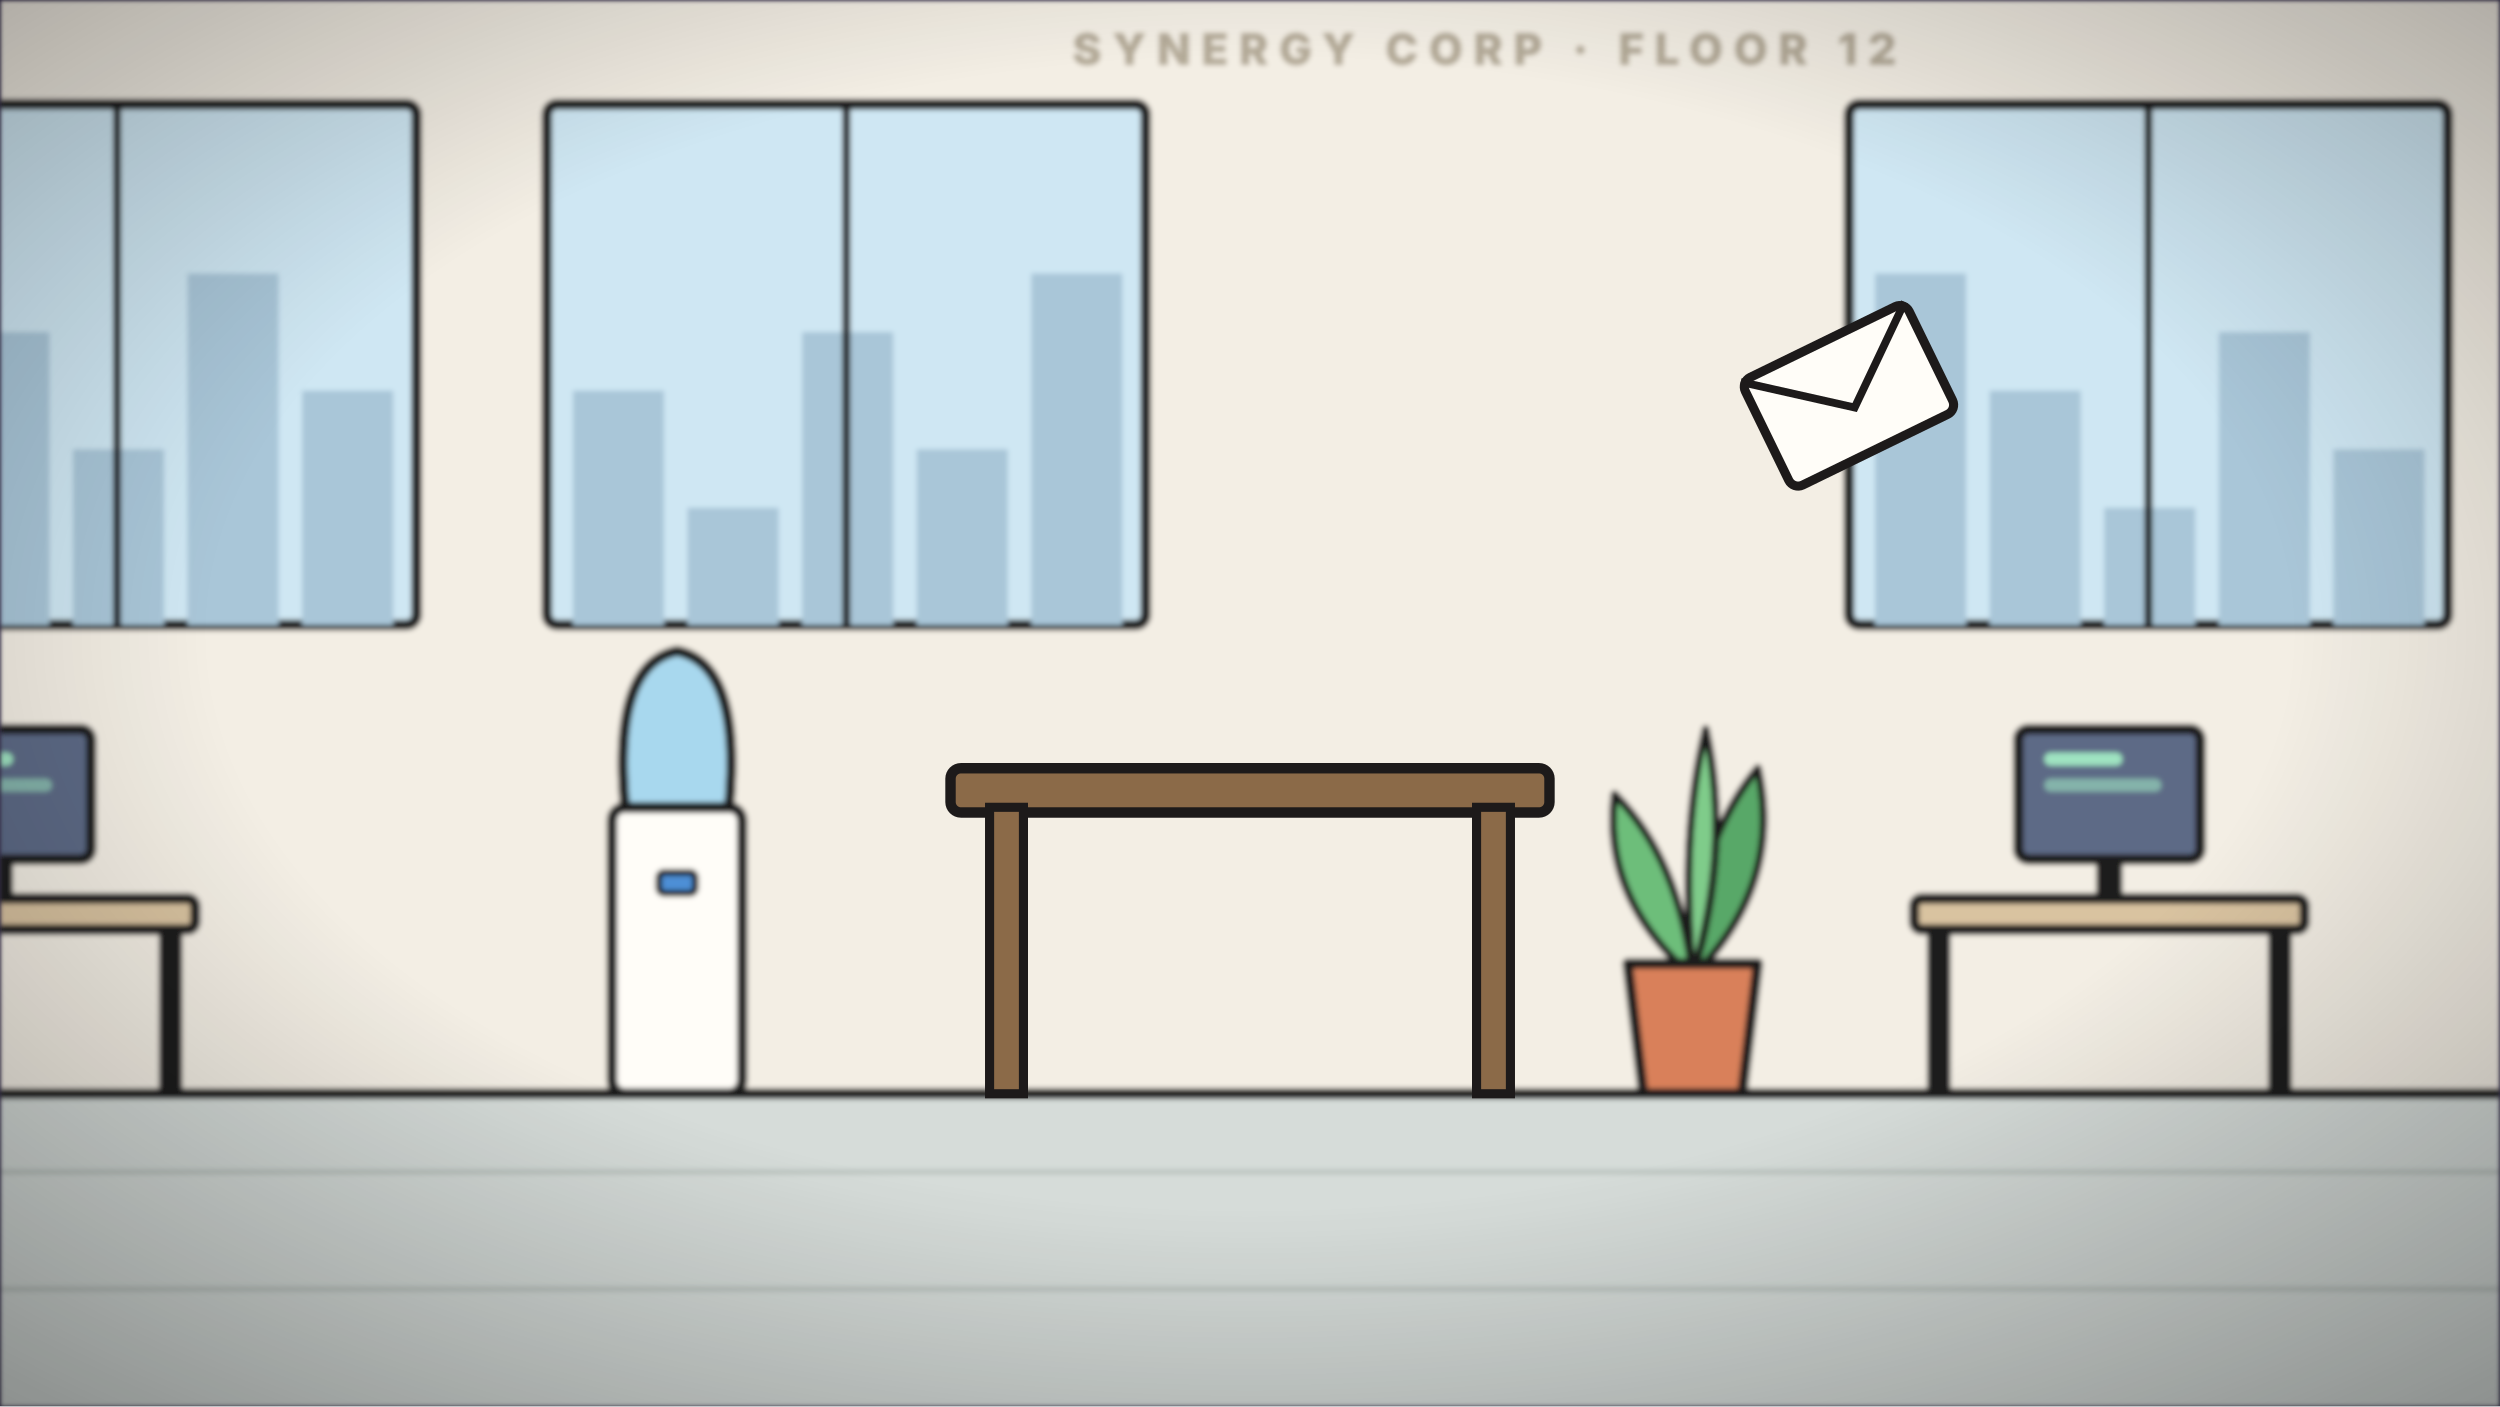
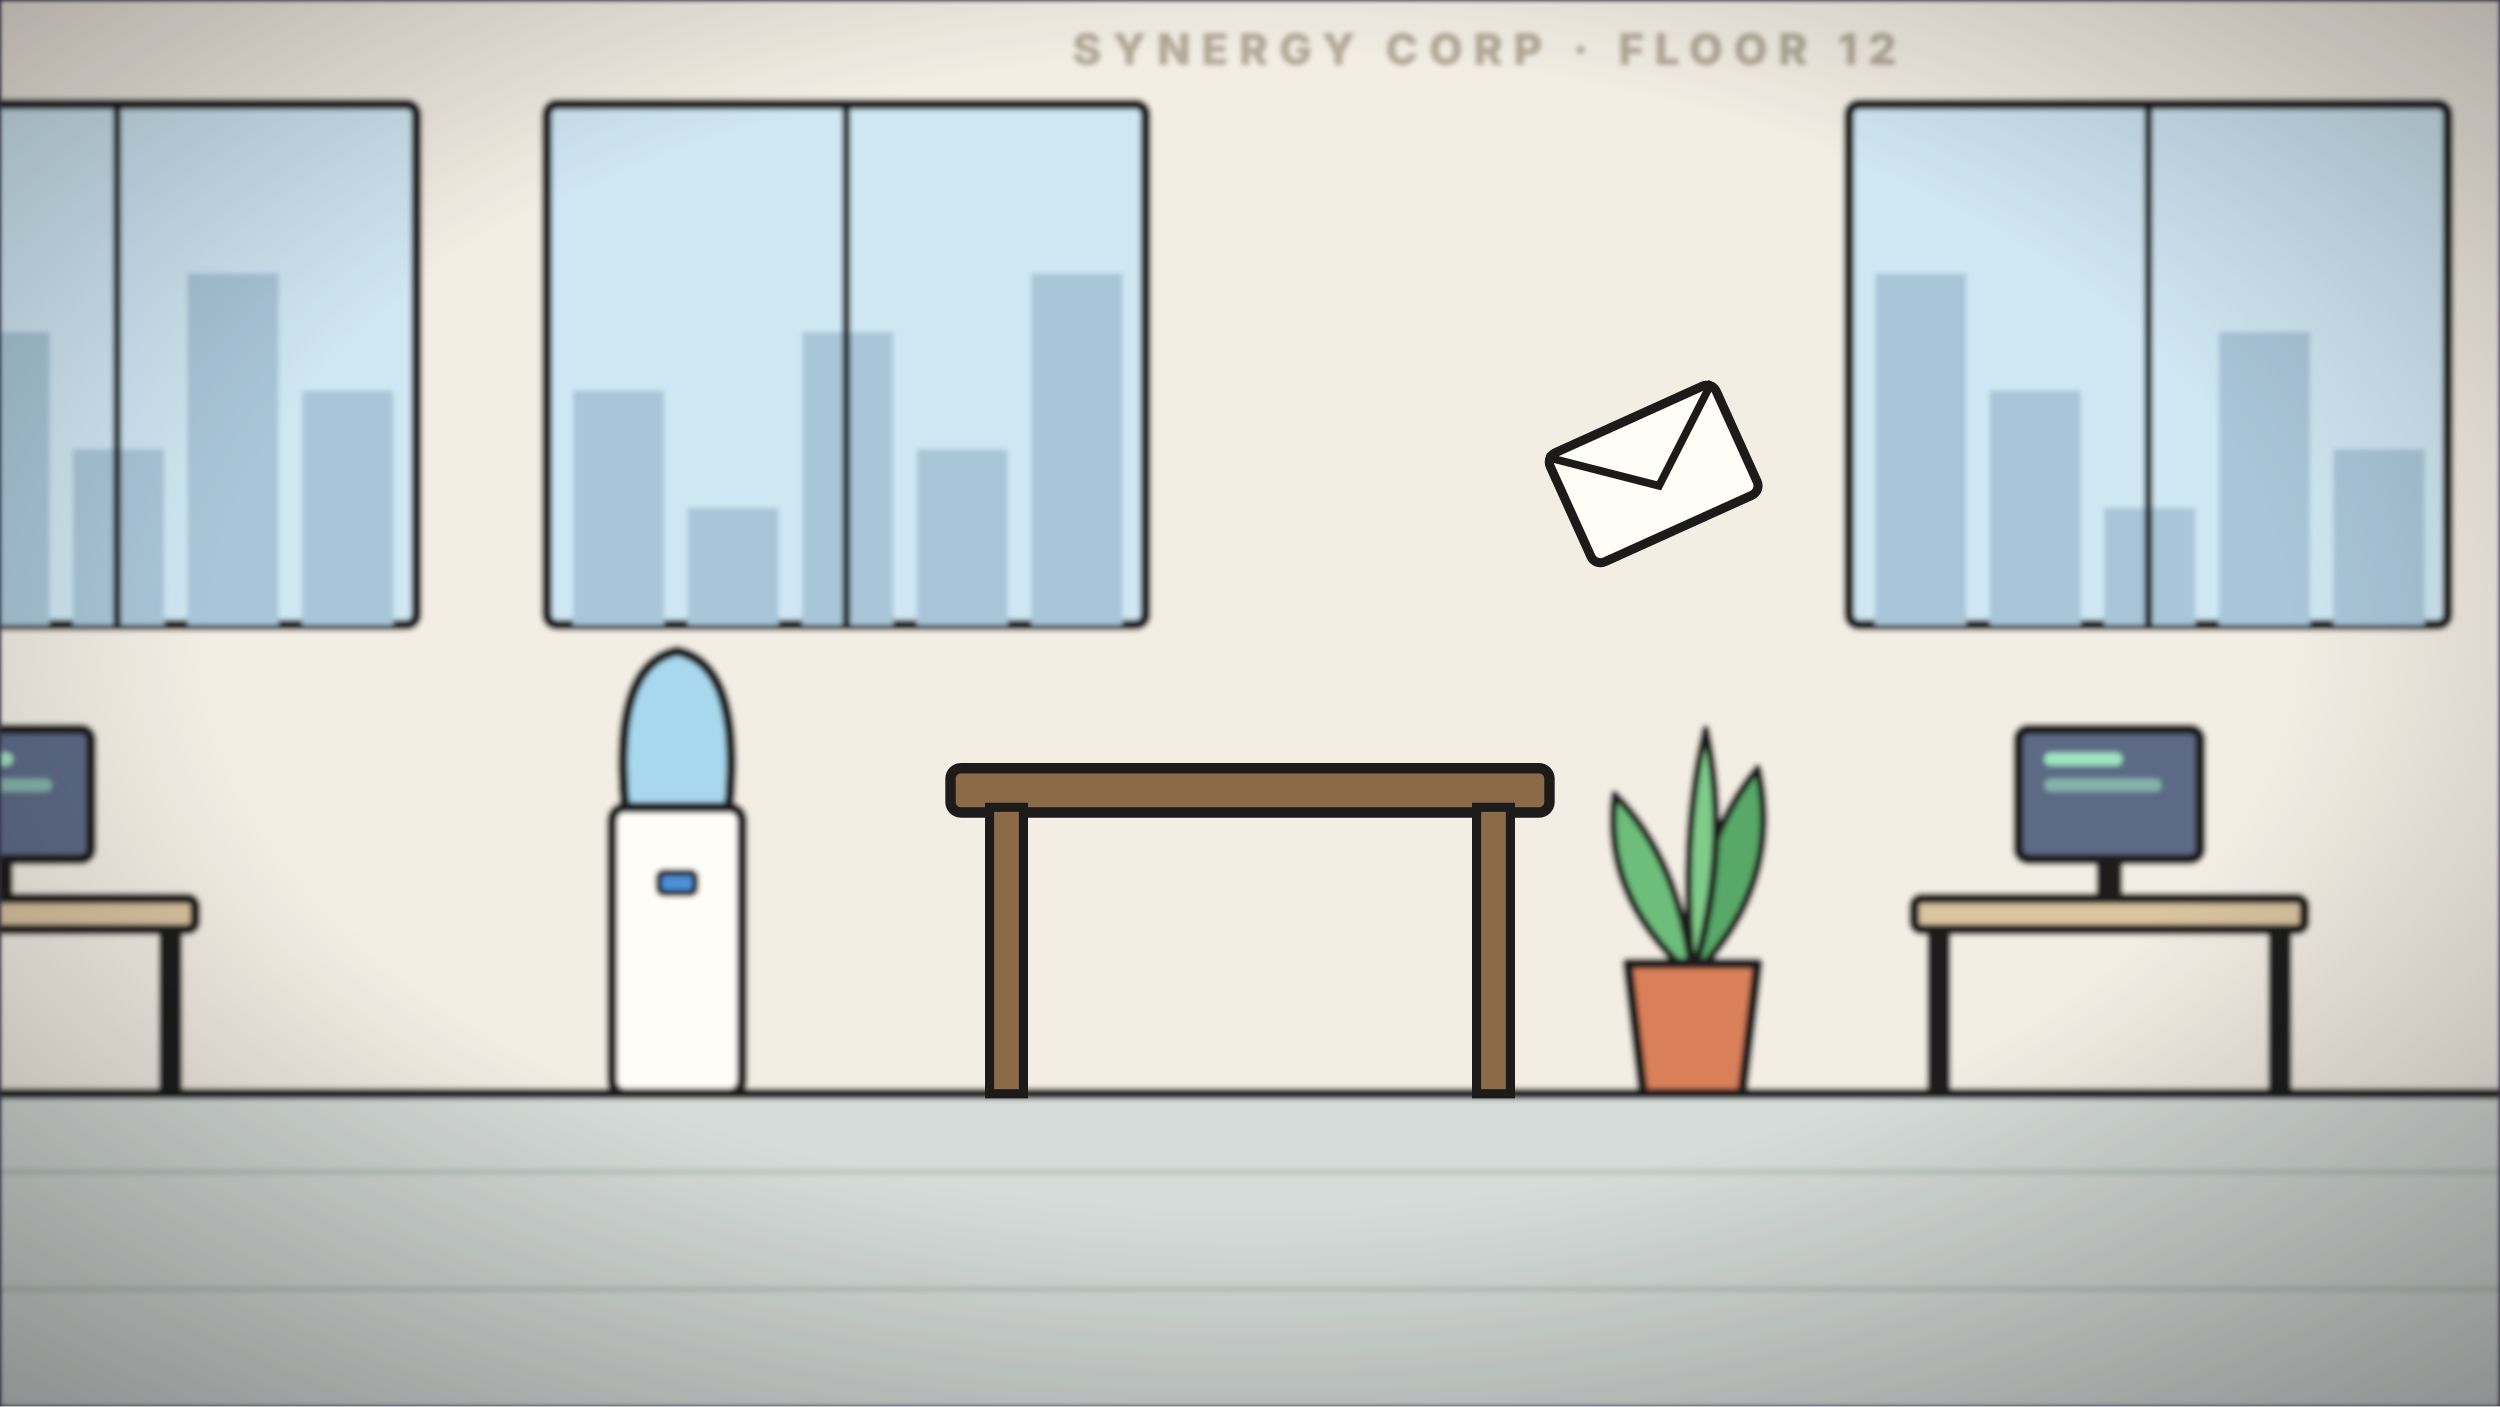
<svg xmlns="http://www.w3.org/2000/svg" viewBox="0 0 1920 1080" width="1920" height="1080" style="position:absolute;inset:0">
  <defs>
    <filter id="hd-rough" x="-4%" y="-4%" width="108%" height="108%" primitiveUnits="userSpaceOnUse" color-interpolation-filters="sRGB">
      <feTurbulence type="fractalNoise" baseFrequency="0.018" numOctaves="1" seed="11" result="warp" />
      <feDisplacementMap in="SourceGraphic" in2="warp" scale="4.5" xChannelSelector="R" yChannelSelector="G" result="inked" />
      <feTurbulence type="fractalNoise" baseFrequency="0.55 0.9" numOctaves="2" seed="4" result="tooth" />
      <feColorMatrix in="tooth" type="matrix" values="0 0 0 0 0  0 0 0 0 0  0 0 0 0 0  0.520 0 0 0 -0.247" result="grain" />
      <feComposite in="grain" in2="inked" operator="in" result="grainInside" />
      <feMerge>
        <feMergeNode in="inked" />
        <feMergeNode in="grainInside" />
      </feMerge>
    </filter>
    <filter id="bgblur" x="-10%" y="-10%" width="120%" height="120%">
      <feGaussianBlur stdDeviation="2.2" />
    </filter>
    <radialGradient id="vvig" cx="50%" cy="45%" r="75%">
      <stop offset="55%" stop-color="#000" stop-opacity="0" />
      <stop offset="100%" stop-color="#000" stop-opacity="0.35" />
    </radialGradient>
  </defs>
  <rect width="1920" height="1080" fill="#3B3550" />
  <g transform="translate(960 540) scale(1) translate(-900 -600)" filter="url(#bgblur)">
    <g>
      <rect x="-800" y="-600" width="3520" height="1600" fill="#F3EEE4" />
      <g>
        <rect x="-200" y="140" width="460" height="400" rx="8" fill="#CFE7F3" stroke="#1D1A1A" stroke-width="8" />
        <rect x="-180" y="450" width="70" height="90" fill="#A9C6D8" />
        <rect x="-92" y="315" width="70" height="225" fill="#A9C6D8" />
        <rect x="-4" y="405" width="70" height="135" fill="#A9C6D8" />
        <rect x="84" y="270" width="70" height="270" fill="#A9C6D8" />
        <rect x="172" y="360" width="70" height="180" fill="#A9C6D8" />
        <line x1="30" x2="30" y1="140" y2="540" stroke="#1D1A1A" stroke-width="6" />
      </g>
      <g>
        <rect x="360" y="140" width="460" height="400" rx="8" fill="#CFE7F3" stroke="#1D1A1A" stroke-width="8" />
        <rect x="380" y="360" width="70" height="180" fill="#A9C6D8" />
        <rect x="468" y="450" width="70" height="90" fill="#A9C6D8" />
        <rect x="556" y="315" width="70" height="225" fill="#A9C6D8" />
        <rect x="644" y="405" width="70" height="135" fill="#A9C6D8" />
        <rect x="732" y="270" width="70" height="270" fill="#A9C6D8" />
        <line x1="590" x2="590" y1="140" y2="540" stroke="#1D1A1A" stroke-width="6" />
      </g>
      <g>
        <rect x="1360" y="140" width="460" height="400" rx="8" fill="#CFE7F3" stroke="#1D1A1A" stroke-width="8" />
        <rect x="1380" y="270" width="70" height="270" fill="#A9C6D8" />
        <rect x="1468" y="360" width="70" height="180" fill="#A9C6D8" />
        <rect x="1556" y="450" width="70" height="90" fill="#A9C6D8" />
        <rect x="1644" y="315" width="70" height="225" fill="#A9C6D8" />
        <rect x="1732" y="405" width="70" height="135" fill="#A9C6D8" />
        <line x1="1590" x2="1590" y1="140" y2="540" stroke="#1D1A1A" stroke-width="6" />
      </g>
      <g>
        <rect x="1920" y="140" width="460" height="400" rx="8" fill="#CFE7F3" stroke="#1D1A1A" stroke-width="8" />
        <rect x="1940" y="405" width="70" height="135" fill="#A9C6D8" />
        <rect x="2028" y="270" width="70" height="270" fill="#A9C6D8" />
        <rect x="2116" y="360" width="70" height="180" fill="#A9C6D8" />
        <rect x="2204" y="450" width="70" height="90" fill="#A9C6D8" />
        <rect x="2292" y="315" width="70" height="225" fill="#A9C6D8" />
        <line x1="2150" x2="2150" y1="140" y2="540" stroke="#1D1A1A" stroke-width="6" />
      </g>
      <text x="1080" y="110" text-anchor="middle" font-family="Inter, 'Arial Rounded MT Bold', 'Helvetica Neue', Arial, sans-serif" font-weight="900" font-size="34" fill="#B4AA98" letter-spacing="8">SYNERGY CORP · FLOOR 12</text>
      <g>
        <rect x="-800" y="900" width="3520" height="900" fill="#D6DCD9" />
        <line x1="-800" x2="2720" y1="900" y2="900" stroke="#1D1A1A" stroke-width="8" />
        <line x1="-800" x2="2720" y1="960" y2="960" stroke="#BCC4C0" stroke-width="4" />
        <line x1="-800" x2="2720" y1="1050" y2="1050" stroke="#BCC4C0" stroke-width="4" />
      </g>
      <g transform="translate(-60 900)">
        <rect x="-150" y="-150" width="300" height="24" rx="6" fill="#D9C3A0" stroke="#1D1A1A" stroke-width="8" stroke-linejoin="round" stroke-linecap="round" />
        <rect x="-140" y="-126" width="18" height="126" fill="#1D1A1A" />
        <rect x="122" y="-126" width="18" height="126" fill="#1D1A1A" />
        <g>
          <rect x="-70" y="-280" width="140" height="100" rx="8" fill="#5D6B86" stroke="#1D1A1A" stroke-width="8" stroke-linejoin="round" stroke-linecap="round" />
          <rect x="-10" y="-180" width="20" height="30" fill="#1D1A1A" />
          <rect x="-50" y="-262" width="60" height="10" rx="5" fill="#9FE3C1" />
          <rect x="-50" y="-242" width="90" height="10" rx="5" fill="#9FE3C1" opacity="0.6" />
        </g>
      </g>
      <g transform="translate(1560 900)">
        <rect x="-150" y="-150" width="300" height="24" rx="6" fill="#D9C3A0" stroke="#1D1A1A" stroke-width="8" stroke-linejoin="round" stroke-linecap="round" />
        <rect x="-140" y="-126" width="18" height="126" fill="#1D1A1A" />
        <rect x="122" y="-126" width="18" height="126" fill="#1D1A1A" />
        <g>
          <rect x="-70" y="-280" width="140" height="100" rx="8" fill="#5D6B86" stroke="#1D1A1A" stroke-width="8" stroke-linejoin="round" stroke-linecap="round" />
          <rect x="-10" y="-180" width="20" height="30" fill="#1D1A1A" />
          <rect x="-50" y="-262" width="60" height="10" rx="5" fill="#9FE3C1" />
          <rect x="-50" y="-242" width="90" height="10" rx="5" fill="#9FE3C1" opacity="0.6" />
        </g>
      </g>
      <g transform="translate(2050 900)">
        <rect x="-150" y="-150" width="300" height="24" rx="6" fill="#D9C3A0" stroke="#1D1A1A" stroke-width="8" stroke-linejoin="round" stroke-linecap="round" />
        <rect x="-140" y="-126" width="18" height="126" fill="#1D1A1A" />
        <rect x="122" y="-126" width="18" height="126" fill="#1D1A1A" />
        <g>
          <rect x="-70" y="-280" width="140" height="100" rx="8" fill="#5D6B86" stroke="#1D1A1A" stroke-width="8" stroke-linejoin="round" stroke-linecap="round" />
          <rect x="-10" y="-180" width="20" height="30" fill="#1D1A1A" />
          <rect x="-50" y="-262" width="60" height="10" rx="5" fill="#9FE3C1" />
          <rect x="-50" y="-242" width="90" height="10" rx="5" fill="#9FE3C1" opacity="0.6" />
        </g>
      </g>
      <g transform="translate(460 900)">
        <rect x="-50" y="-220" width="100" height="220" rx="10" fill="#FFFDF8" stroke="#1D1A1A" stroke-width="8" stroke-linejoin="round" stroke-linecap="round" />
        <path d="M -40 -220 Q -50 -330 0 -340 Q 50 -330 40 -220 Z" fill="#A8D8EE" stroke="#1D1A1A" stroke-width="8" stroke-linejoin="round" stroke-linecap="round" />
        <rect x="-14" y="-170" width="28" height="16" rx="4" fill="#4D8FD6" stroke="#1D1A1A" stroke-width="5" stroke-linejoin="round" stroke-linecap="round" />
      </g>
      <g transform="translate(1240 900) scale(1)">
        <g transform="rotate(0 0 -90)">
          <path d="M 0 -90 Q -70 -150 -60 -230 Q -10 -180 0 -90 Z" fill="#6DBE7A" stroke="#1D1A1A" stroke-width="6" stroke-linejoin="round" stroke-linecap="round" />
          <path d="M 0 -90 Q 70 -160 50 -250 Q 0 -190 0 -90 Z" fill="#59A867" stroke="#1D1A1A" stroke-width="6" stroke-linejoin="round" stroke-linecap="round" />
          <path d="M 0 -90 Q -10 -200 10 -280 Q 30 -190 0 -90 Z" fill="#7FCC8A" stroke="#1D1A1A" stroke-width="6" stroke-linejoin="round" stroke-linecap="round" />
        </g>
        <path d="M -50 -100 L 50 -100 L 38 0 L -38 0 Z" fill="#D9805A" stroke="#1D1A1A" stroke-width="8" stroke-linejoin="round" stroke-linecap="round" />
      </g>
    </g>
  </g>
  <g transform="translate(960 540) scale(1) translate(-900 -600)">
    <g transform="translate(900 900)">
      <rect x="-230" y="-250" width="460" height="34" rx="8" fill="#8B6A48" stroke="#1D1A1A" stroke-width="8" />
      <rect x="-200" y="-220" width="26" height="220" fill="#8B6A48" stroke="#1D1A1A" stroke-width="7" />
      <rect x="174" y="-220" width="26" height="220" fill="#8B6A48" stroke="#1D1A1A" stroke-width="7" />
    </g>
  </g>
  <rect width="1920" height="1080" fill="url(#vvig)" />
-   <g>
-     <g transform="translate(1420 304) rotate(-26)">
-       <rect x="-70" y="-46" width="140" height="92" rx="8" fill="#FFFDF8" stroke="#1D1A1A" stroke-width="7" />
-       <path d="M -70 -46 L 0 10 L 70 -46" fill="none" stroke="#1D1A1A" stroke-width="6" />
-     </g>
+   <g transform="translate(1270 364) rotate(-24.33333)">
+     <rect x="-70" y="-46" width="140" height="92" rx="8" fill="#FFFDF8" stroke="#1D1A1A" stroke-width="7" />
+     <path d="M -70 -46 L 0 10 L 70 -46" fill="none" stroke="#1D1A1A" stroke-width="6" />
  </g>
</svg>
